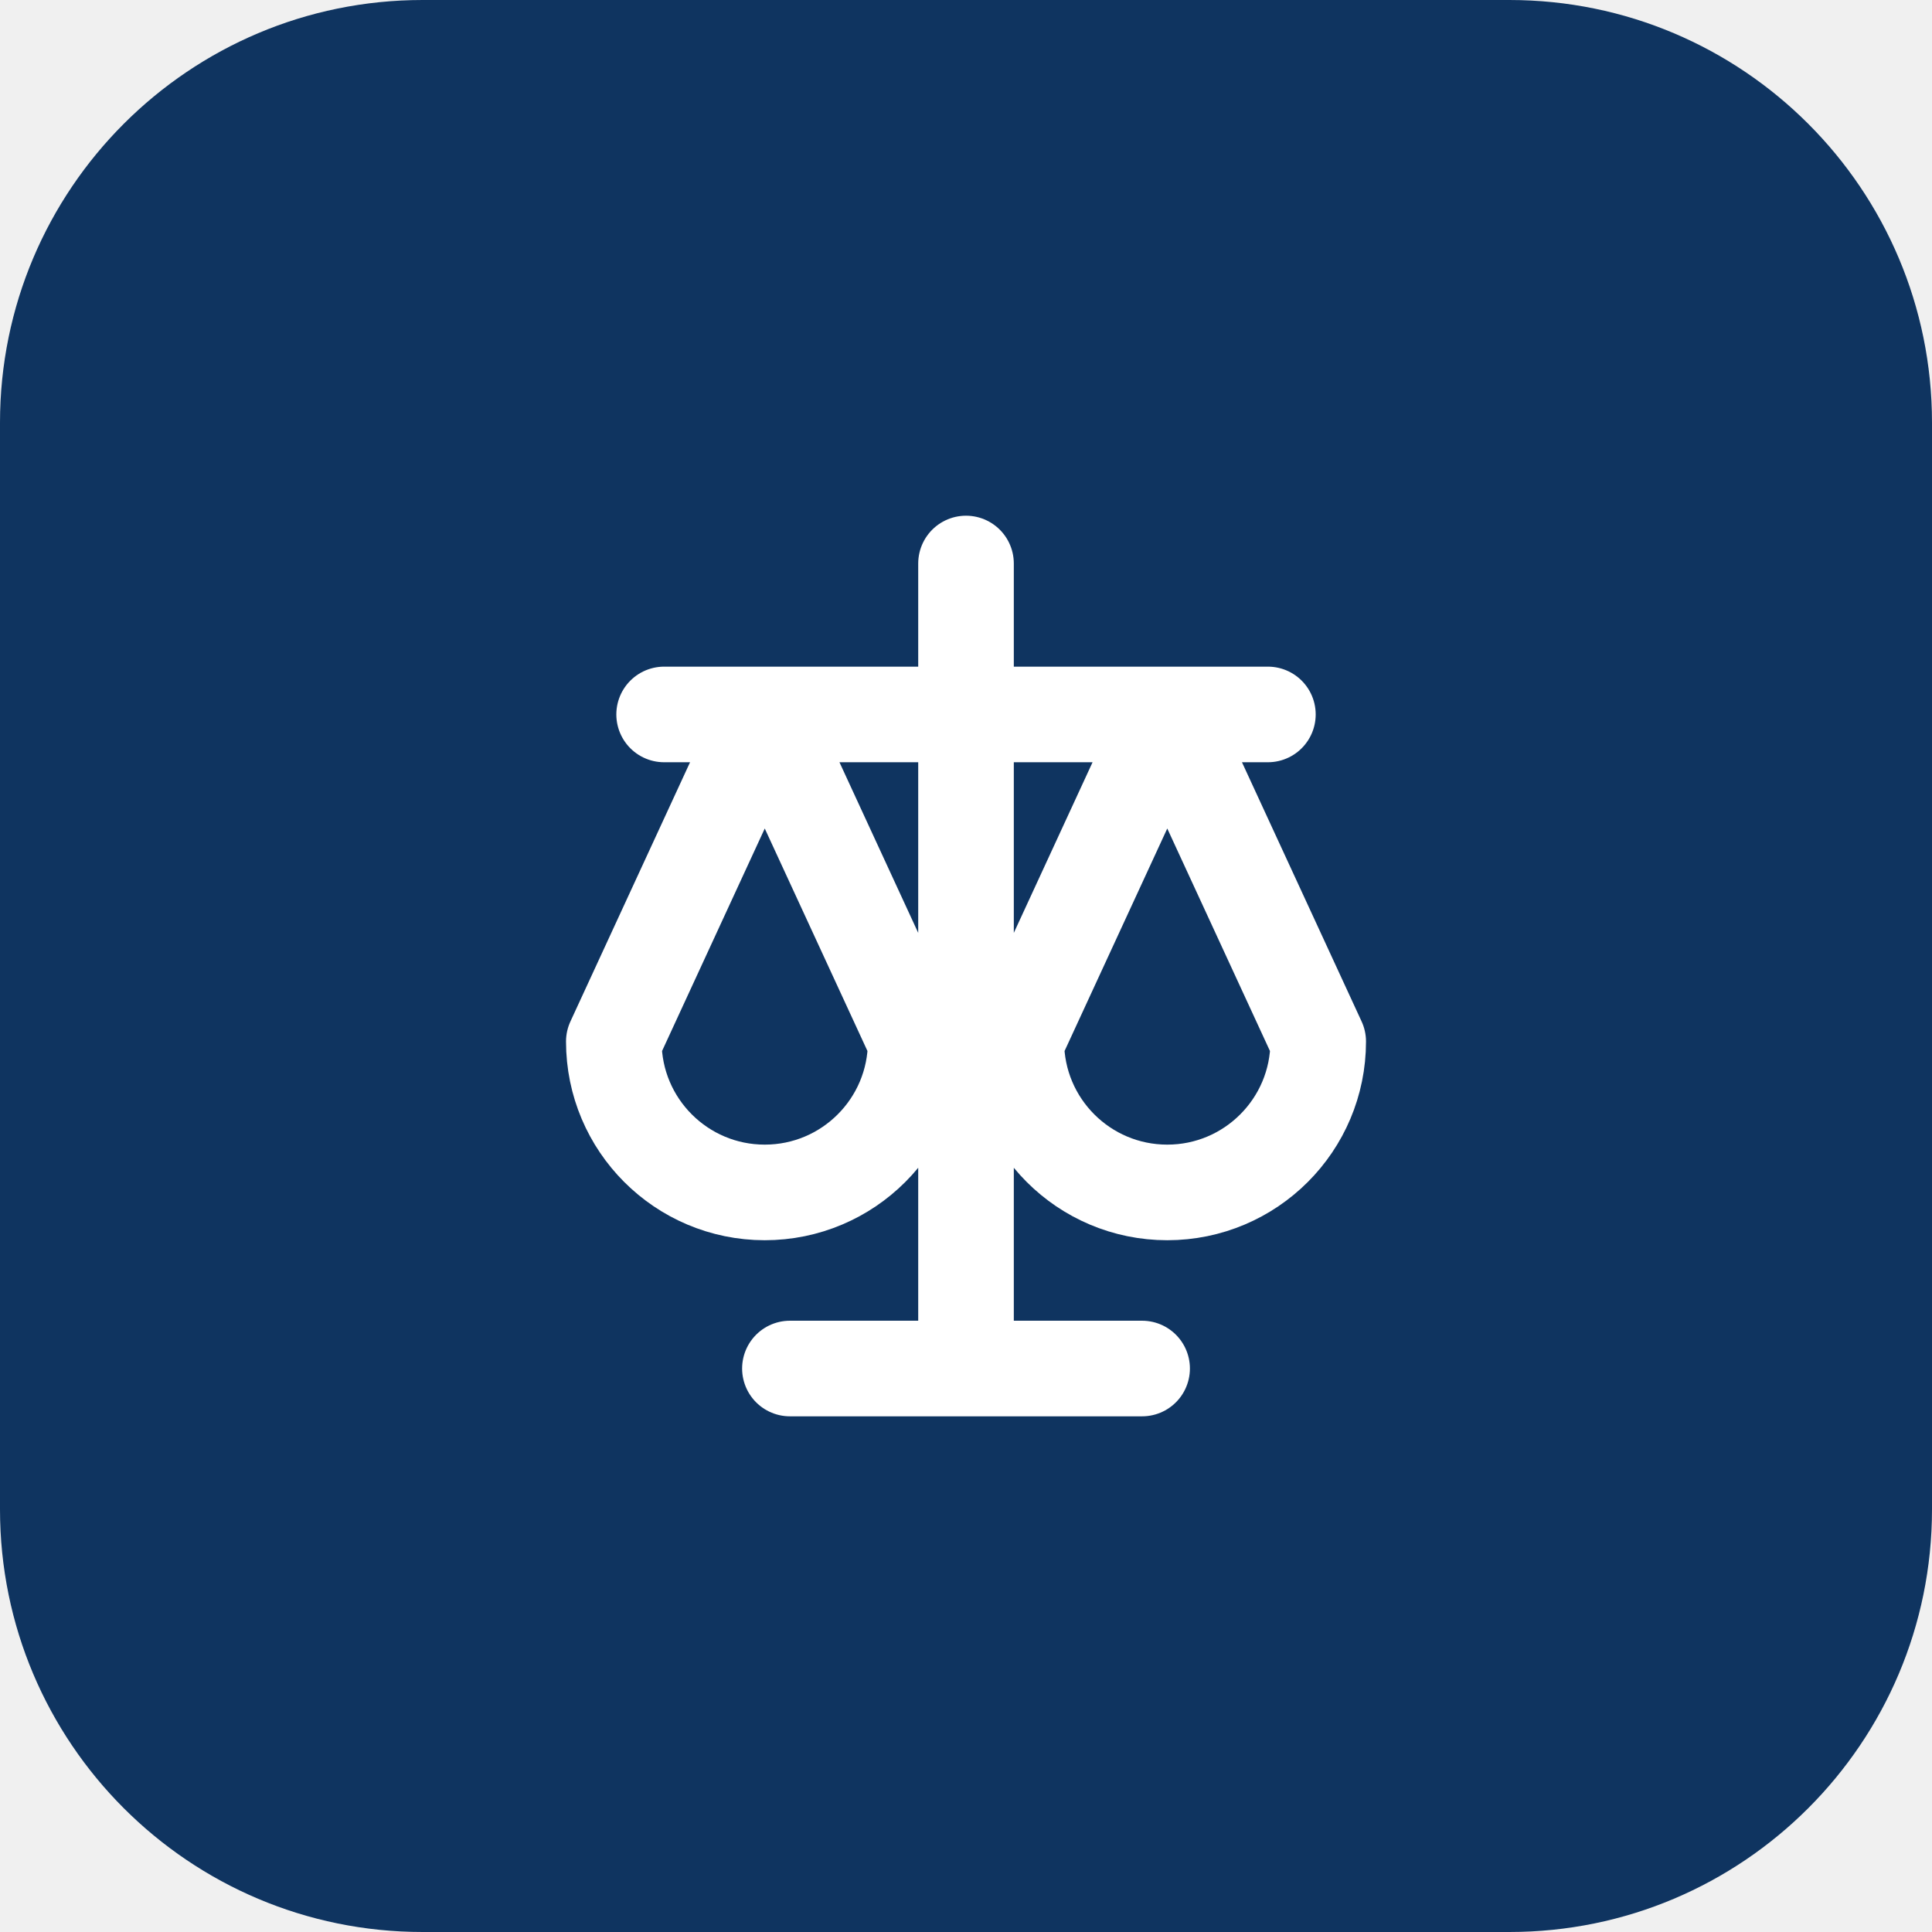
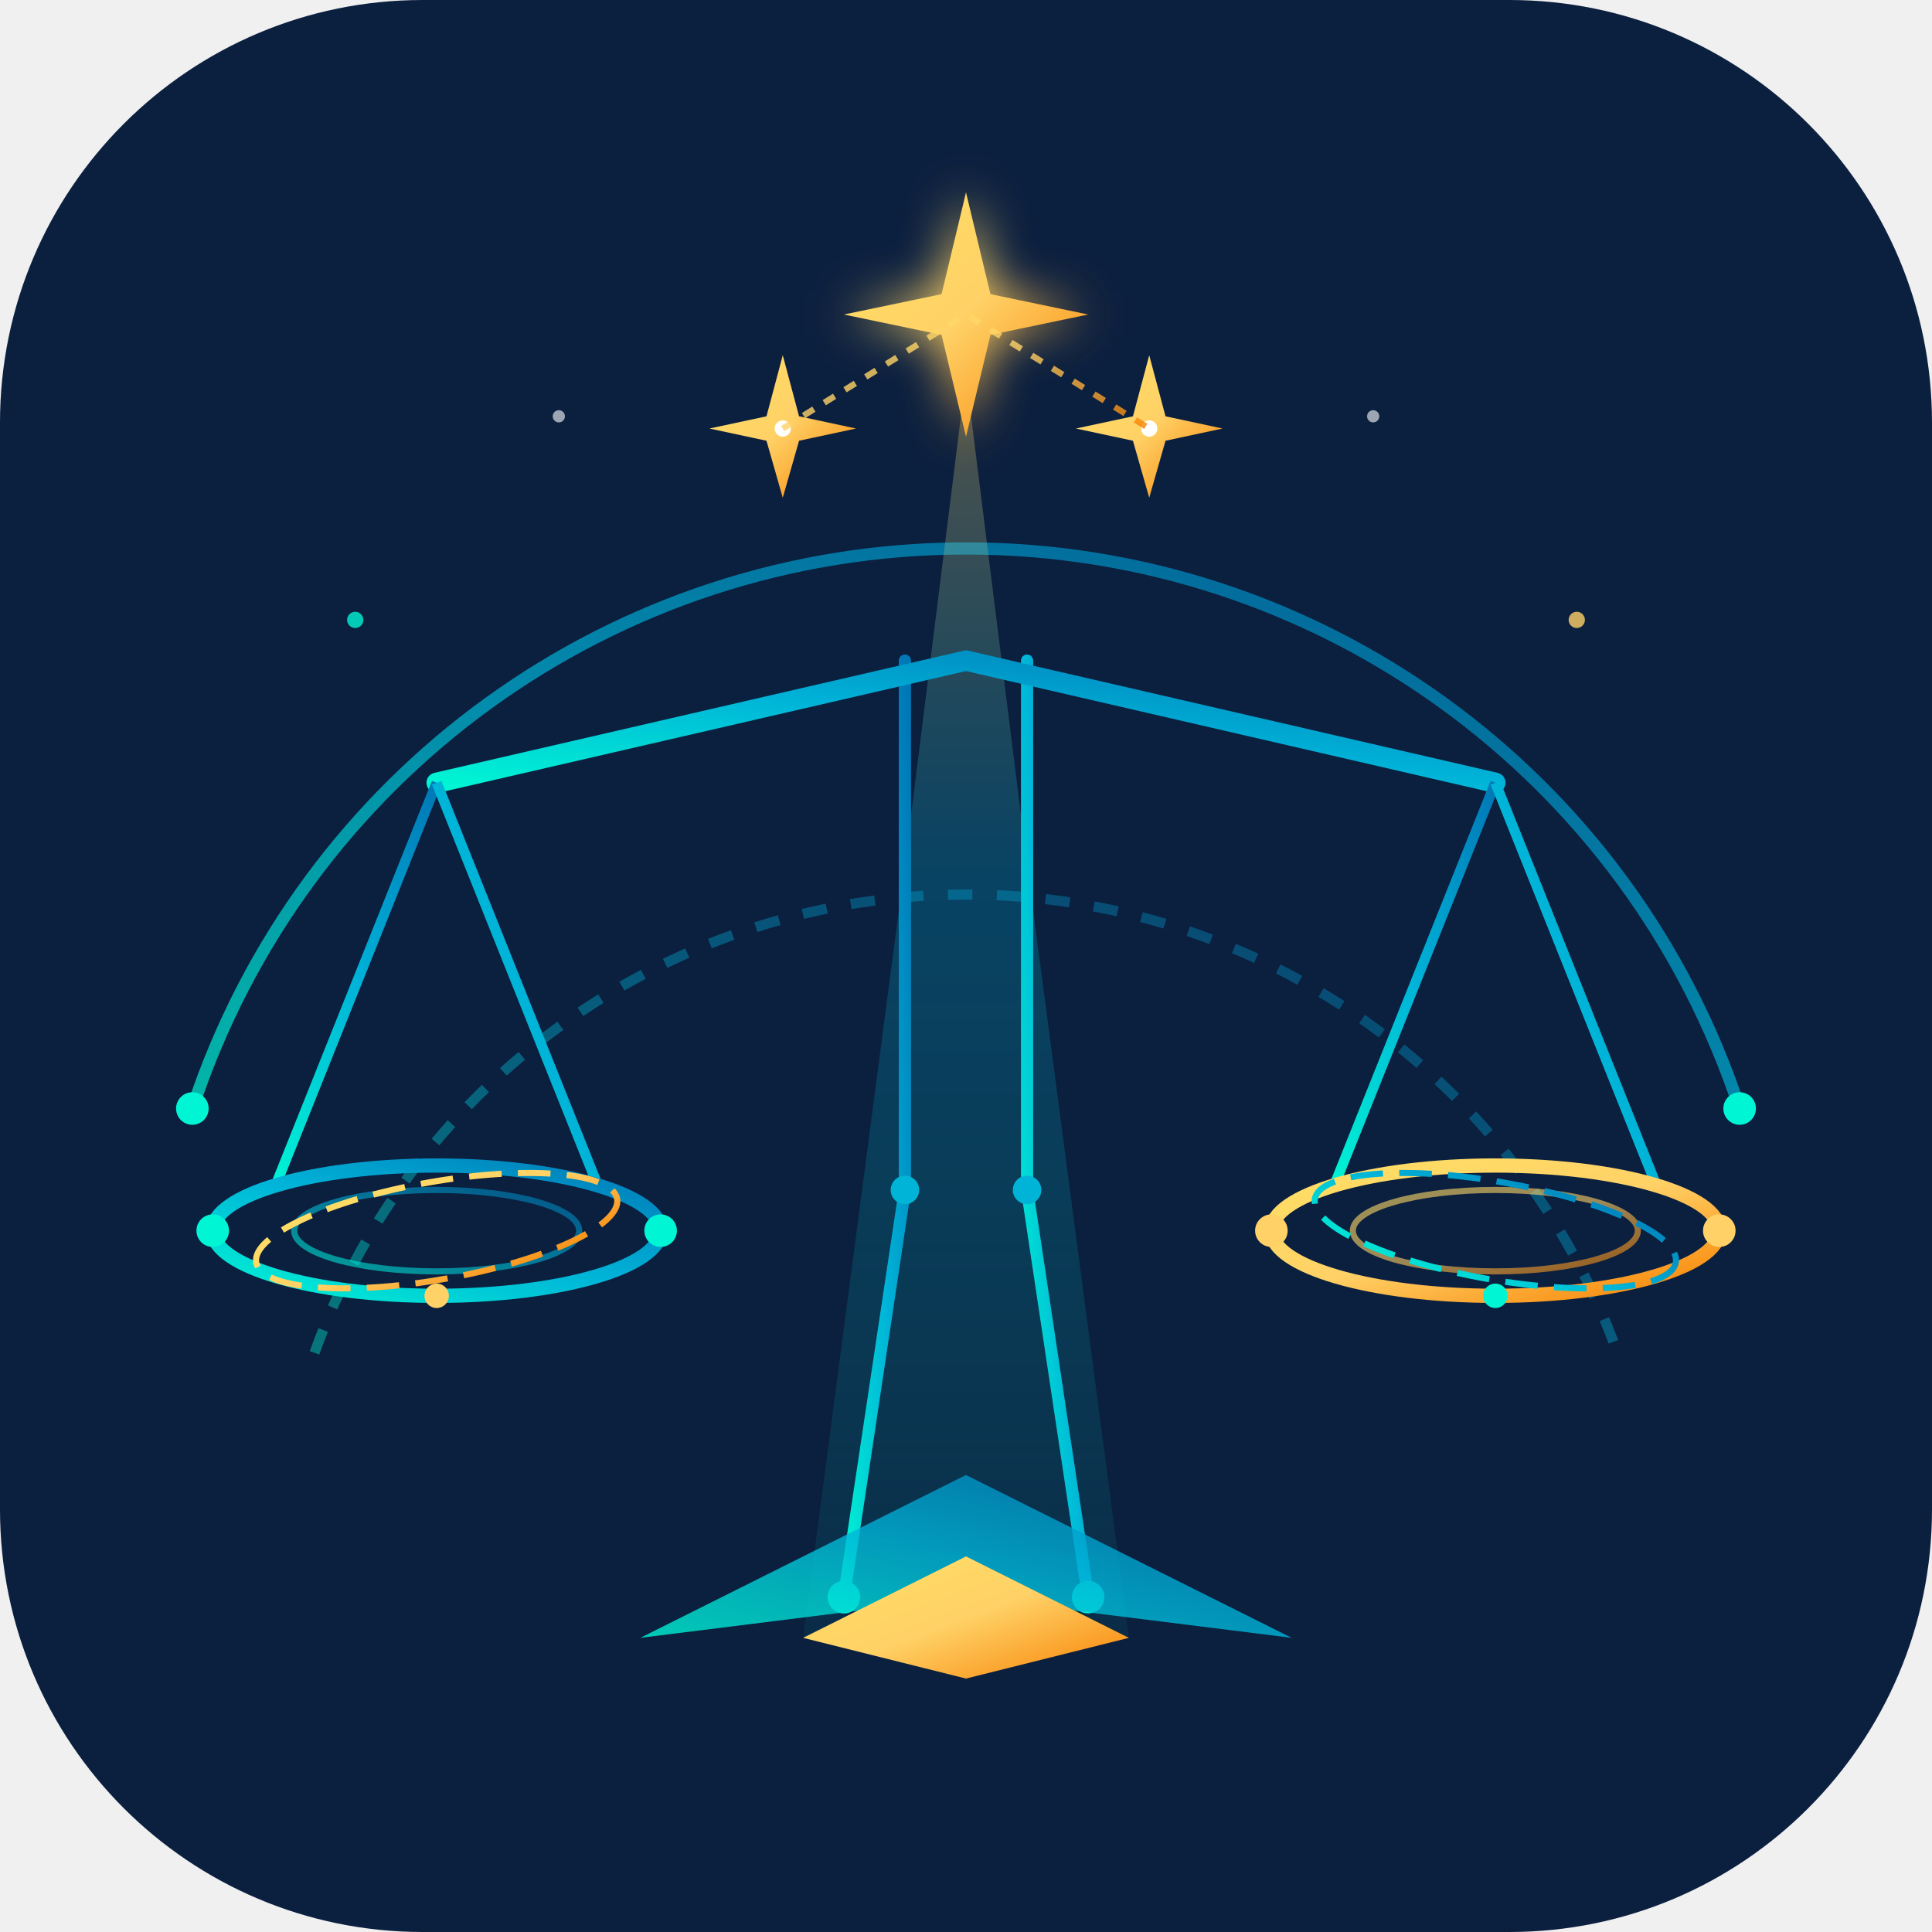
<svg xmlns="http://www.w3.org/2000/svg" viewBox="0 0 64 64">
-   <rect width="64" height="64" rx="14" fill="#0f3460" />
-   <g transform="translate(12 12) scale(1.6667)" fill="none" stroke="#fff" stroke-width="1.9" stroke-linecap="round" stroke-linejoin="round">
-     <path d="M12 4v16M6 7h12M8 7l-3 6.5a3 3 0 0 0 6 0zM16 7l-3 6.5a3 3 0 0 0 6 0zM8.5 20h7" />
-   </g>
+   <rect width="64" height="64" rx="14" fill="#0b1f3f" />
+   <svg x="3" y="3" width="58" height="58" viewBox="35 20 430 430">
+     <defs>
+       <linearGradient id="cyanToBlue" x1="0%" y1="100%" x2="100%" y2="0%">
+         <stop offset="0%" stop-color="#00F5D4" />
+         <stop offset="50%" stop-color="#00B4D8" />
+         <stop offset="100%" stop-color="#0077B6" />
+       </linearGradient>
+       <linearGradient id="goldGradient" x1="0%" y1="0%" x2="100%" y2="100%">
+         <stop offset="0%" stop-color="#FFE066" />
+         <stop offset="50%" stop-color="#FFD166" />
+         <stop offset="100%" stop-color="#F77F00" />
+       </linearGradient>
+       <linearGradient id="beamGradient" x1="50%" y1="100%" x2="50%" y2="0%">
+         <stop offset="0%" stop-color="#00F5D4" stop-opacity="0.2" />
+         <stop offset="60%" stop-color="#00B4D8" stop-opacity="0.8" />
+         <stop offset="100%" stop-color="#FFD166" stop-opacity="1" />
+       </linearGradient>
+       <filter id="glow" x="-20%" y="-20%" width="140%" height="140%">
+         <feGaussianBlur stdDeviation="6" result="blur" />
+         <feComposite in="SourceGraphic" in2="blur" operator="over" />
+       </filter>
+     </defs>
+     <g transform="translate(0, 10)">
+       <path d="M 90 320 A 170 170 0 0 1 410 320" fill="none" stroke="url(#cyanToBlue)" stroke-width="2.5" stroke-dasharray="6 6" opacity="0.4" />
+       <path d="M 60 260 A 200 200 0 0 1 440 260" fill="none" stroke="url(#cyanToBlue)" stroke-width="3" opacity="0.7" />
+       <circle cx="60" cy="260" r="4" fill="#00F5D4" />
+       <circle cx="440" cy="260" r="4" fill="#00F5D4" />
+       <path d="M 210 390 L 235 200 L 250 80 L 265 200 L 290 390 Z" fill="url(#beamGradient)" opacity="0.3" />
+       <path d="M 250 390 L 250 80" stroke="url(#cyanToBlue)" stroke-width="5" stroke-linecap="round" />
+       <path d="M 220 380 L 235 280 L 235 150" stroke="url(#cyanToBlue)" stroke-width="3" fill="none" stroke-linecap="round" />
+       <path d="M 280 380 L 265 280 L 265 150" stroke="url(#cyanToBlue)" stroke-width="3" fill="none" stroke-linecap="round" />
+       <circle cx="220" cy="380" r="4" fill="#00F5D4" />
+       <circle cx="280" cy="380" r="4" fill="#00F5D4" />
+       <circle cx="235" cy="280" r="3.5" fill="#00B4D8" />
+       <circle cx="265" cy="280" r="3.5" fill="#00B4D8" />
+       <path d="M 120 180 L 250 150 L 380 180" fill="none" stroke="url(#cyanToBlue)" stroke-width="5" stroke-linecap="round" />
+       <g>
+         <line x1="120" y1="180" x2="80" y2="280" stroke="url(#cyanToBlue)" stroke-width="2.5" />
+         <line x1="120" y1="180" x2="160" y2="280" stroke="url(#cyanToBlue)" stroke-width="2.5" />
+         <line x1="120" y1="180" x2="120" y2="295" stroke="url(#cyanToBlue)" stroke-width="2" />
+         <ellipse cx="120" cy="290" rx="55" ry="16" fill="none" stroke="url(#cyanToBlue)" stroke-width="3.5" />
+         <ellipse cx="120" cy="290" rx="35" ry="10" fill="none" stroke="url(#cyanToBlue)" stroke-width="1.5" opacity="0.6" />
+         <ellipse cx="120" cy="290" rx="45" ry="12" fill="none" stroke="url(#goldGradient)" stroke-width="1.5" stroke-dasharray="8 4" transform="rotate(-10 120 290)" />
+         <circle cx="65" cy="290" r="4" fill="#00F5D4" />
+         <circle cx="175" cy="290" r="4" fill="#00F5D4" />
+         <circle cx="120" cy="306" r="3" fill="#FFD166" />
+       </g>
+       <g>
+         <line x1="380" y1="180" x2="340" y2="280" stroke="url(#cyanToBlue)" stroke-width="2.5" />
+         <line x1="380" y1="180" x2="420" y2="280" stroke="url(#cyanToBlue)" stroke-width="2.5" />
+         <line x1="380" y1="180" x2="380" y2="295" stroke="url(#cyanToBlue)" stroke-width="2" />
+         <ellipse cx="380" cy="290" rx="55" ry="16" fill="none" stroke="url(#goldGradient)" stroke-width="3.5" />
+         <ellipse cx="380" cy="290" rx="35" ry="10" fill="none" stroke="url(#goldGradient)" stroke-width="1.5" opacity="0.6" />
+         <ellipse cx="380" cy="290" rx="45" ry="12" fill="none" stroke="url(#cyanToBlue)" stroke-width="1.5" stroke-dasharray="8 4" transform="rotate(10 380 290)" />
+         <circle cx="325" cy="290" r="4" fill="#FFD166" />
+         <circle cx="435" cy="290" r="4" fill="#FFD166" />
+         <circle cx="380" cy="306" r="3" fill="#00F5D4" />
+       </g>
+       <path d="M 170 390 L 250 350 L 330 390 L 250 380 Z" fill="url(#cyanToBlue)" opacity="0.8" />
+       <path d="M 210 390 L 250 370 L 290 390 L 250 400 Z" fill="url(#goldGradient)" />
+       <g filter="url(#glow)">
+         <path d="M 250 35 L 256 60 L 280 65 L 256 70 L 250 95 L 244 70 L 220 65 L 244 60 Z" fill="url(#goldGradient)" />
+       </g>
+       <path d="M 205 75 L 209 90 L 223 93 L 209 96 L 205 110 L 201 96 L 187 93 L 201 90 Z" fill="url(#goldGradient)" />
+       <circle cx="205" cy="93" r="2" fill="#FFFFFF" />
+       <path d="M 295 75 L 299 90 L 313 93 L 299 96 L 295 110 L 291 96 L 277 93 L 291 90 Z" fill="url(#goldGradient)" />
+       <circle cx="295" cy="93" r="2" fill="#FFFFFF" />
+       <path d="M 205 93 L 250 65 L 295 93" fill="none" stroke="url(#goldGradient)" stroke-width="1.5" stroke-dasharray="3 3" opacity="0.8" />
+       <circle cx="100" cy="140" r="2" fill="#00F5D4" opacity="0.8" />
+       <circle cx="400" cy="140" r="2" fill="#FFD166" opacity="0.8" />
+       <circle cx="150" cy="90" r="1.5" fill="#FFFFFF" opacity="0.6" />
+       <circle cx="350" cy="90" r="1.5" fill="#FFFFFF" opacity="0.6" />
+     </g>
+   </svg>
</svg>
